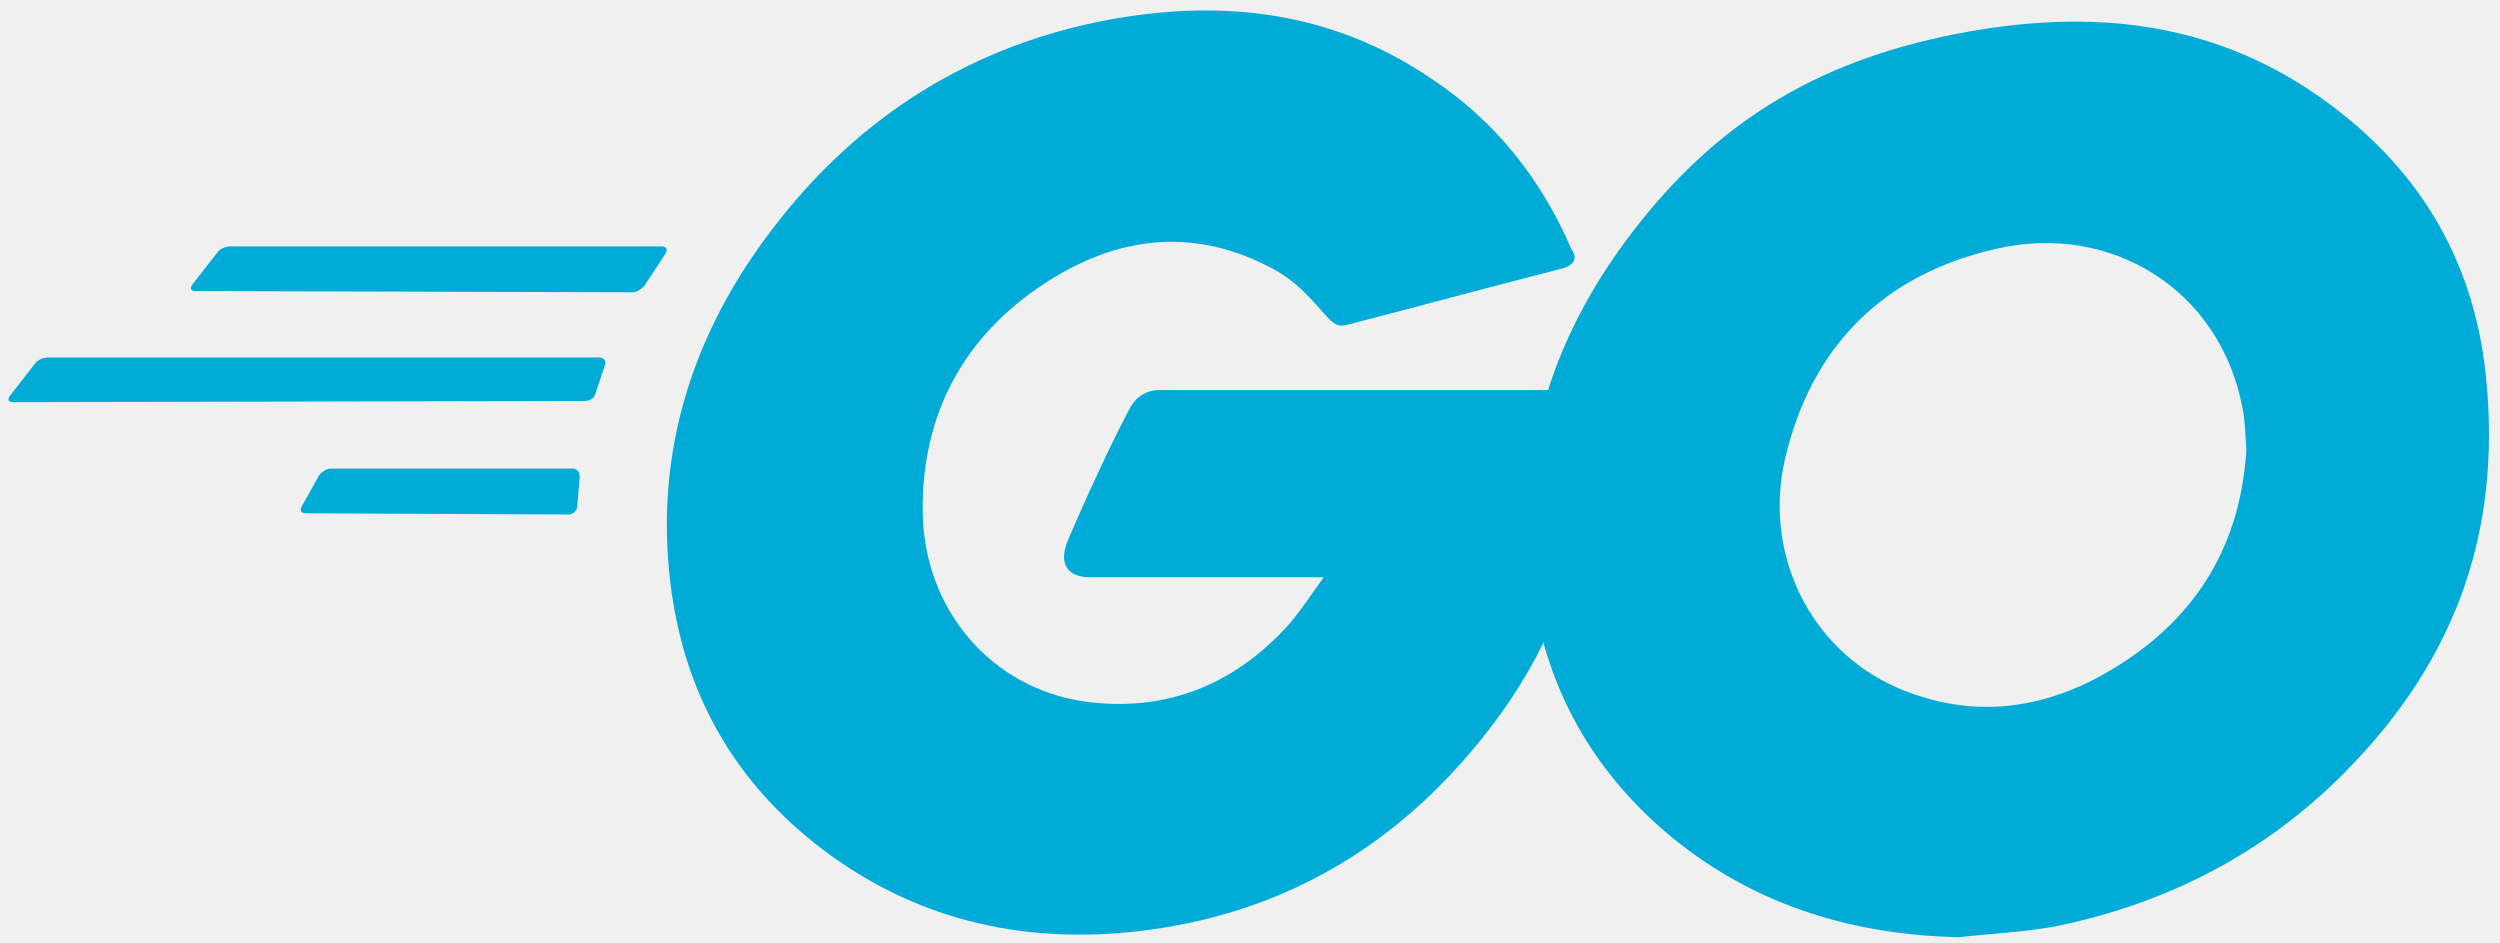
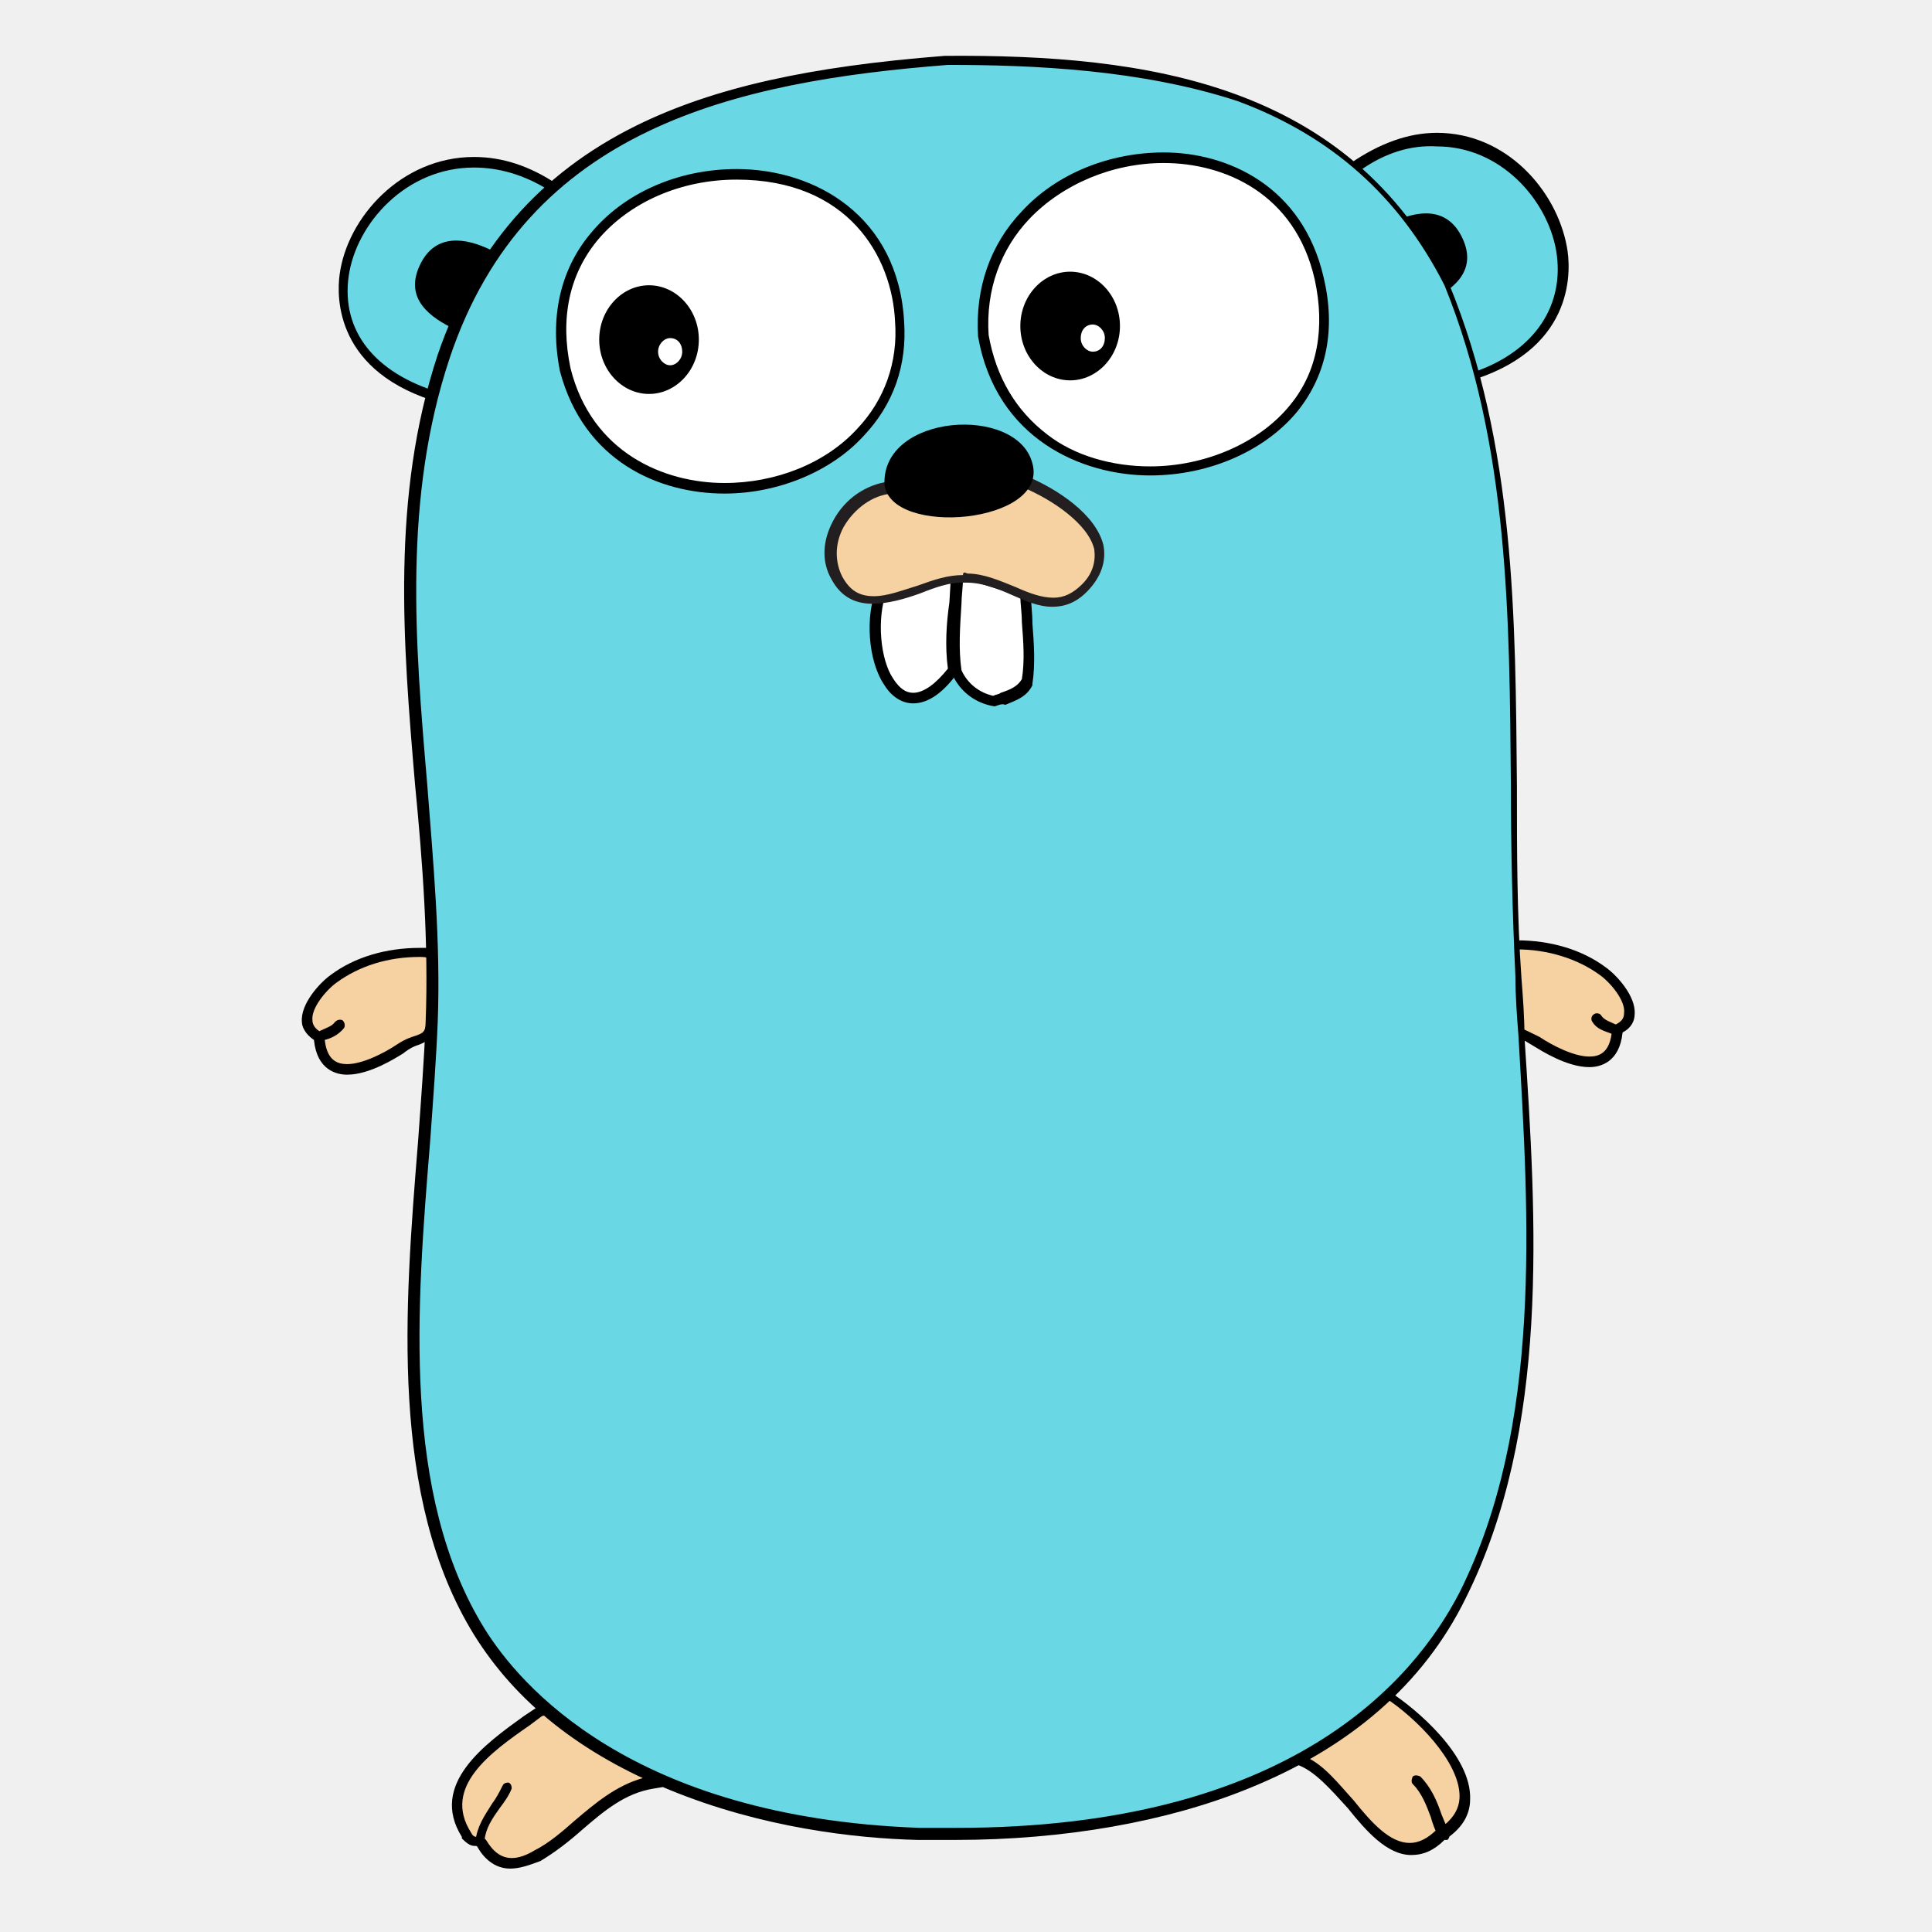
- <svg xmlns="http://www.w3.org/2000/svg" viewBox="0 0 207 78">
-   <g fill="#00acd7" fill-rule="evenodd">
-     <path d="m16.2 24.1c-.4 0-.5-.2-.3-.5l2.1-2.7c.2-.3.7-.5 1.1-.5h35.7c.4 0 .5.3.3.6l-1.7 2.6c-.2.3-.7.6-1 .6z" />
-     <path d="m1.1 33.3c-.4 0-.5-.2-.3-.5l2.1-2.7c.2-.3.7-.5 1.1-.5h45.6c.4 0 .6.3.5.6l-.8 2.4c-.1.4-.5.6-.9.6z" />
-     <path d="m25.3 42.5c-.4 0-.5-.3-.3-.6l1.4-2.5c.2-.3.6-.6 1-.6h20c.4 0 .6.3.6.7l-.2 2.4c0 .4-.4.7-.7.7z" />
-     <g transform="translate(55)">
-       <path d="m74.1 22.3c-6.3 1.6-10.6 2.8-16.8 4.4-1.5.4-1.6.5-2.9-1-1.5-1.7-2.6-2.8-4.7-3.8-6.3-3.1-12.4-2.2-18.1 1.5-6.8 4.4-10.3 10.9-10.2 19 .1 8 5.6 14.6 13.5 15.7 6.8.9 12.5-1.5 17-6.6.9-1.1 1.7-2.3 2.7-3.7-3.6 0-8.1 0-19.3 0-2.1 0-2.6-1.3-1.9-3 1.3-3.1 3.7-8.3 5.1-10.9.3-.6 1-1.6 2.5-1.6h36.4c-.2 2.7-.2 5.4-.6 8.1-1.1 7.2-3.8 13.8-8.2 19.6-7.2 9.5-16.6 15.4-28.5 17-9.8 1.3-18.9-.6-26.9-6.6-7.4-5.6-11.6-13-12.7-22.2-1.3-10.9 1.9-20.7 8.5-29.3 7.1-9.3 16.5-15.2 28-17.3 9.4-1.7 18.4-.6 26.5 4.9 5.3 3.5 9.1 8.3 11.6 14.1.6.9.2 1.4-1 1.7z" />
-       <path d="m107.2 77.6c-9.1-.2-17.4-2.8-24.4-8.8-5.9-5.1-9.6-11.6-10.8-19.3-1.8-11.3 1.3-21.3 8.1-30.2 7.3-9.6 16.1-14.6 28-16.7 10.2-1.8 19.8-.8 28.5 5.1 7.9 5.4 12.8 12.7 14.1 22.3 1.7 13.5-2.2 24.5-11.5 33.9-6.6 6.7-14.7 10.9-24 12.8-2.7.5-5.4.6-8 .9zm23.8-40.4c-.1-1.3-.1-2.3-.3-3.3-1.8-9.9-10.9-15.5-20.4-13.3-9.3 2.1-15.3 8-17.5 17.4-1.8 7.8 2 15.7 9.2 18.9 5.5 2.4 11 2.1 16.3-.6 7.9-4.1 12.2-10.5 12.7-19.1z" fill-rule="nonzero" />
-     </g>
-   </g>
+ <svg xmlns="http://www.w3.org/2000/svg" xmlns:xlink="http://www.w3.org/1999/xlink" viewBox="0 0 128 128">
+   <defs>
+     <path id="a" d="M18.8 1h90.5v126h-90.5z" />
+   </defs>
+   <clipPath id="b">
+     <use overflow="visible" xlink:href="#a" />
+   </clipPath>
+   <path fill="#F6D2A2" fill-rule="evenodd" d="M21.1 68.7c.2 3.5 3.7 1.9 5.3.8 1.5-1.1 2-.2 2.1-2.3.1-1.4.2-2.7.2-4.1-2.3-.2-4.8.3-6.7 1.7-.9.7-2.8 3-.9 3.9" clip-path="url(#b)" clip-rule="evenodd" />
+   <path d="M23 71.2c-.7 0-2-.3-2.2-2.3-.6-.4-.8-.9-.8-1.2-.1-1.2 1.2-2.6 1.9-3.1 1.6-1.2 3.7-1.8 5.9-1.8h1.3v.3c.1 1.1 0 2.2-.1 3.2 0 .3 0 .6-.1.9-.1 1.5-.4 1.7-1.1 2-.3.1-.6.2-1.1.6-.5.3-2.2 1.4-3.7 1.4zm4.8-7.8c-2.1 0-4 .6-5.5 1.7-.7.5-1.7 1.7-1.6 2.5 0 .3.2.6.6.8l.2.1v.2c.1 1.6.9 1.8 1.5 1.8 1 0 2.4-.7 3.3-1.3.6-.4 1-.5 1.3-.6.5-.2.6-.2.7-1.4 0-.3 0-.6.1-.9.1-.9.1-1.9.1-2.8-.3-.1-.5-.1-.7-.1z" clip-path="url(#b)" />
+   <path fill="#C6B198" fill-rule="evenodd" d="M21.1 68.7c.5-.2 1.1-.3 1.4-.8" clip-path="url(#b)" clip-rule="evenodd" />
+   <path d="M21.1 69c-.1 0-.3-.1-.3-.2-.1-.2 0-.4.2-.4.1 0 .2-.1.2-.1.4-.2.8-.3 1-.6.1-.1.3-.2.5-.1.1.1.2.3.1.5-.4.5-.9.7-1.3.8l-.2.1h-.2z" clip-path="url(#b)" />
+   <path fill="#6AD7E5" fill-rule="evenodd" d="M29.3 26.4c-13.6-3.8-3.5-21.1 7.4-14l-7.4 14z" clip-path="url(#b)" clip-rule="evenodd" />
+   <path d="M29.5 26.8l-.3-.1c-7-2-6.9-7-6.7-8.5.5-3.8 4.1-7.8 8.9-7.8 1.9 0 3.7.6 5.5 1.8l.3.2-7.7 14.4zm1.9-15.7c-4.5 0-7.8 3.7-8.3 7.2-.5 3.6 1.7 6.4 6 7.7l7.1-13.5c-1.5-.9-3.1-1.4-4.8-1.4z" clip-path="url(#b)" />
+   <path fill="#6AD7E5" fill-rule="evenodd" d="M89.6 11.1c10.7-7.5 20.5 9.5 8 13.8l-8-13.8z" clip-path="url(#b)" clip-rule="evenodd" />
+   <path d="M97.5 25.3l-8.3-14.3.3-.2c1.9-1.3 3.8-2 5.7-2 4.6 0 7.9 3.8 8.6 7.5.3 1.5.6 6.6-6 8.8l-.3.2zm-7.4-14l7.7 13.3c3.9-1.4 5.9-4.4 5.3-8-.6-3.4-3.7-6.9-7.9-6.9-1.7-.1-3.4.4-5.1 1.6z" clip-path="url(#b)" />
+   <path fill="#F6D2A2" fill-rule="evenodd" d="M92 112.3c2.7 1.7 7.7 6.8 3.6 9.3-3.9 3.6-6.1-4-9.6-5 1.5-2 3.4-3.9 6-4.3" clip-path="url(#b)" clip-rule="evenodd" />
+   <path d="M93.5 122.9c-1.6 0-3-1.6-4.2-3.1-1.1-1.2-2.2-2.5-3.4-2.9l-.5-.1.3-.4c1.2-1.7 3.2-3.9 6.2-4.4h.1l.1.1c1.7 1.1 5.4 4.2 5.3 7.1 0 1.1-.6 2-1.7 2.7-.7.7-1.4 1-2.2 1zm-7-6.5c1.2.5 2.2 1.8 3.2 2.9 1.2 1.5 2.4 2.8 3.7 2.8.6 0 1.2-.3 1.8-.9h.1c.9-.6 1.4-1.3 1.4-2.2 0-2.3-2.9-5.2-4.9-6.5-1.8.5-3.6 1.7-5.3 3.9zM95.6 121.9c-.1 0-.2-.1-.3-.2-.2-.4-.4-.9-.5-1.3-.3-.8-.6-1.6-1.2-2.2-.1-.1-.1-.3 0-.5.1-.1.3-.1.5 0 .7.7 1.1 1.6 1.4 2.5l.5 1.2c.1.2 0 .4-.1.5h-.3z" clip-path="url(#b)" />
+   <path fill="#F6D2A2" fill-rule="evenodd" d="M43.2 118.1c-3.2.5-5 3.4-7.7 4.9-2.5 1.5-3.5-.5-3.7-.9-.4-.2-.4.2-1-.4-2.3-3.7 2.4-6.4 4.9-8.2 3.5-.8 5.7 2.2 7.5 4.6" clip-path="url(#b)" clip-rule="evenodd" />
+   <path d="M33.8 123.8c-1.3 0-2-1.1-2.2-1.5h-.1c-.3 0-.5-.1-.9-.5v-.1c-2.2-3.5 1.6-6.2 4.1-8l.9-.6h.2c.4-.1.7-.1 1.1-.1 3 0 4.9 2.6 6.5 4.7l.5.7-.6.1c-1.9.3-3.3 1.5-4.7 2.7-.9.8-1.8 1.5-2.8 2.1-.8.3-1.4.5-2 .5zm-2.2-2.1c.1 0 .2 0 .4.1h.1l.1.1c.2.3.7 1.2 1.7 1.2.5 0 1-.2 1.5-.5 1-.5 1.9-1.3 2.7-2 1.3-1.1 2.7-2.3 4.5-2.8-1.5-2-3.3-4.2-5.8-4.2-.3 0-.6 0-.9.1l-.8.6c-2.6 1.8-5.8 4.1-3.9 7.1.1.2.2.3.4.3zM31.8 122.4c-.2 0-.4-.2-.3-.4.1-1 .6-1.7 1.1-2.5.3-.4.5-.8.7-1.2.1-.2.3-.2.4-.2.2.1.2.3.2.4-.2.5-.5.9-.8 1.3-.5.7-.9 1.3-1 2.1 0 .4-.1.5-.3.5z" clip-path="url(#b)" />
+   <path fill-rule="evenodd" d="M29.9 21.7c-1.8-.9-3.1-2.2-2-4.3 1-1.9 2.9-1.7 4.7-.8l-2.7 5.1zM94.8 19.9c1.8-.9 3.1-2.2 2-4.3-1-1.9-2.9-1.7-4.7-.8l2.7 5.1z" clip-path="url(#b)" clip-rule="evenodd" />
+   <path fill="#F6D2A2" fill-rule="evenodd" d="M107.1 68.2c-.2 3.5-3.7 1.9-5.3.8-1.5-1.1-2-.2-2.1-2.3-.1-1.4-.2-2.7-.2-4.1 2.3-.2 4.8.3 6.7 1.7 1 .8 2.8 3 .9 3.9" clip-path="url(#b)" clip-rule="evenodd" />
+   <path d="M105.3 70.7c-1.5 0-3.2-1.1-3.7-1.4-.5-.3-.8-.5-1.1-.6-.8-.3-1-.5-1.1-2 0-.3 0-.6-.1-.9-.1-1-.2-2.1-.1-3.2v-.3h1.3c2.2 0 4.3.6 5.9 1.8.7.5 2 1.9 1.9 3.1 0 .4-.2.9-.8 1.2-.2 2-1.5 2.3-2.2 2.3zm-5.5-7.7c0 .9 0 1.9.1 2.8 0 .3 0 .6.1.9.1 1.2.2 1.2.7 1.4.3.1.7.3 1.3.6.9.6 2.3 1.3 3.3 1.3.6 0 1.4-.2 1.5-1.8v-.2l.2-.1c.4-.2.6-.4.6-.8.1-.8-.9-2-1.6-2.5-1.5-1.1-3.5-1.7-5.5-1.7-.2.1-.4.1-.7.1z" clip-path="url(#b)" />
+   <path fill="#C6B198" fill-rule="evenodd" d="M107.1 68.2c-.5-.2-1.1-.3-1.4-.8" clip-path="url(#b)" clip-rule="evenodd" />
+   <path d="M107.1 68.6h-.1l-.2-.1c-.5-.2-1-.3-1.3-.8-.1-.1-.1-.4.1-.5.1-.1.4-.1.5.1.2.3.6.4 1 .6.1 0 .2.1.2.1.2.1.3.3.2.4-.1.1-.3.2-.4.2z" clip-path="url(#b)" />
+   <path fill="#6AD7E5" fill-rule="evenodd" d="M62.8 4c13.6 0 26.3 1.9 33 15 6 14.6 3.8 30.4 4.8 45.9.8 13.3 2.5 28.6-3.6 40.9-6.5 12.9-22.7 16.2-36 15.7-10.5-.4-23.1-3.8-29.1-13.4-6.9-11.2-3.7-27.9-3.2-40.4.6-14.8-4-29.7.9-44.1 4.9-15.1 18.5-18.5 33.2-19.6" clip-path="url(#b)" clip-rule="evenodd" />
+   <path d="M63.3 121.9h-2.5c-4.1-.1-10.3-.8-16.4-3.3-5.9-2.4-10.2-5.8-13-10.3-5.6-9.1-4.6-21.6-3.7-32.7.2-2.8.4-5.4.5-7.9.2-5.2-.2-10.6-.7-15.7-.8-9.4-1.6-19.1 1.5-28.5 2.4-7 6.7-12 13.2-15.2 5.1-2.5 11.4-3.9 20.4-4.6 13.4-.1 26.7 1.8 33.4 15.1 4.4 10.7 4.4 22.2 4.5 33.3 0 4.2 0 8.5.3 12.7.1 1.3.2 2.6.2 3.9.8 12.2 1.7 26-3.9 37.2-2.8 5.7-7.7 9.9-14.4 12.6-5.4 2.2-12.2 3.4-19.4 3.4zm-.5-117.6c-14.1 1.1-27.9 4.2-33 19.4-3.1 9.3-2.3 18.9-1.5 28.2.4 5.2.9 10.5.7 15.8-.1 2.5-.3 5.1-.5 7.9-.9 11-1.9 23.4 3.6 32.3 2.3 3.7 9.7 12.5 28.8 13.2h2.5c22.1 0 30.3-9.8 33.3-15.6 5.5-11 4.6-24.8 3.9-36.9-.1-1.3-.2-2.6-.2-3.9-.2-4.2-.3-8.5-.3-12.7-.1-11-.1-22.5-4.4-33.1-3-5.9-7.5-9.9-13.7-12.2-6.4-2.1-13.6-2.4-19.2-2.4z" clip-path="url(#b)" />
+   <path fill="#fff" fill-rule="evenodd" d="M65.2 22.2c2.4 14.2 25.6 10.4 22.3-3.9-3-12.8-23.1-9.2-22.3 3.9" clip-path="url(#b)" clip-rule="evenodd" />
+   <path d="M76.2 31.5c-4.5 0-10.2-2.4-11.4-9.2-.2-3.2.8-6.1 2.9-8.3 2.3-2.5 5.8-3.9 9.4-3.9 4.2 0 9.2 2.2 10.6 8.3.8 3.4.2 6.4-1.7 8.8-2.1 2.6-5.8 4.3-9.8 4.3zm-10.7-9.3c.5 2.8 1.8 5 3.9 6.6 1.8 1.4 4.3 2.1 6.8 2.1 3.7 0 7.3-1.6 9.3-4.1 1.8-2.2 2.3-5.1 1.6-8.3-1.3-5.7-6-7.7-10-7.7-3.4 0-6.7 1.4-8.9 3.7-1.9 2-2.9 4.7-2.7 7.7z" clip-path="url(#b)" />
+   <path fill="#fff" fill-rule="evenodd" d="M37.5 24.5c3.2 12.3 22.9 9.2 22.2-3.2-.9-14.8-25.3-12-22.2 3.2" clip-path="url(#b)" clip-rule="evenodd" />
+   <path d="M48 32.7c-4.3 0-9.3-2.1-10.9-8.1-.7-3.5 0-6.7 2-9.1 2.2-2.7 5.8-4.3 9.7-4.3 5.2 0 10.7 3.1 11.1 10.1.2 2.9-.7 5.5-2.7 7.6-2.1 2.3-5.6 3.8-9.2 3.8zm.8-20.8c-3.7 0-7.1 1.5-9.2 4-1.9 2.3-2.5 5.2-1.8 8.5 1.4 5.6 6.2 7.6 10.2 7.6 3.4 0 6.7-1.3 8.8-3.6 1.8-1.9 2.7-4.4 2.5-7.1-.2-4.3-3.1-9.4-10.5-9.4z" clip-path="url(#b)" />
+   <path fill="#fff" fill-rule="evenodd" d="M68 39.2c0 1.8.4 3.9.1 5.9-.5.9-1.4 1-2.2 1.3-1.1-.2-2-.9-2.5-1.9-.3-2.2.1-4.4.2-6.6l4.4 1.3z" clip-path="url(#b)" clip-rule="evenodd" />
+   <path d="M65.9 46.8c-1.3-.2-2.3-1-2.8-2.1-.2-1.6-.1-3.1 0-4.6.1-.7.1-1.4.1-2.1v-.4l5.1 1.6v.2c0 .6.1 1.2.1 1.9.1 1.3.2 2.7 0 4v.1c-.4.8-1.1 1-1.8 1.3-.2-.1-.4 0-.7.1zm-2.2-2.4c.4.9 1.2 1.5 2.1 1.7.2-.1.4-.1.5-.2.6-.2 1.1-.4 1.4-.9.2-1.2.1-2.5 0-3.8 0-.6-.1-1.2-.1-1.7l-3.8-1.2c0 .6-.1 1.2-.1 1.7-.1 1.6-.2 3 0 4.4z" clip-path="url(#b)" />
+   <path fill-rule="evenodd" d="M46.3 22.5c0 2-1.5 3.6-3.3 3.6-1.8 0-3.3-1.6-3.3-3.6s1.5-3.6 3.3-3.6c1.8 0 3.3 1.6 3.3 3.6" clip-path="url(#b)" clip-rule="evenodd" />
+   <path fill="#fff" fill-rule="evenodd" d="M45.2 23.3c0 .5-.4.9-.8.9s-.8-.4-.8-.9.4-.9.8-.9c.5 0 .8.4.8.9" clip-path="url(#b)" clip-rule="evenodd" />
+   <path fill-rule="evenodd" d="M74.2 21.6c0 2-1.5 3.6-3.3 3.6-1.8 0-3.3-1.6-3.3-3.6s1.5-3.6 3.3-3.6c1.8 0 3.3 1.6 3.3 3.6" clip-path="url(#b)" clip-rule="evenodd" />
+   <path fill="#fff" fill-rule="evenodd" d="M73.2 22.4c0 .5-.3.9-.8.9-.4 0-.8-.4-.8-.9s.3-.9.8-.9c.4 0 .8.4.8.9M58.4 39c-1.5 3.5.8 10.6 4.8 5.4-.3-2.2.1-4.4.2-6.6l-5 1.2z" clip-path="url(#b)" clip-rule="evenodd" />
+   <path d="M60.5 46.6c-.7 0-1.4-.4-1.9-1.2-1.1-1.6-1.3-4.6-.5-6.5l.1-.2 5.5-1.4v.4l-.1 2.2c-.1 1.5-.2 2.9 0 4.4v.1l-.1.1c-1 1.4-2 2.1-3 2.1zm-1.8-7.3c-.6 1.7-.4 4.4.5 5.7.4.6.8.9 1.3.9.7 0 1.5-.6 2.3-1.6-.2-1.5-.1-3 .1-4.4l.1-1.7-4.3 1.1z" clip-path="url(#b)" />
+   <path fill="#F6D2A2" fill-rule="evenodd" d="M58.9 32.2c-2.7.2-4.9 3.5-3.5 6 1.9 3.4 6-.3 8.6 0 3 .1 5.4 3.2 7.8.6 2.7-2.9-1.2-5.7-4.1-7l-8.8.4z" clip-path="url(#b)" clip-rule="evenodd" />
+   <path fill="#231F20" d="M69.7 40.2c-.9 0-1.8-.4-2.7-.8-.9-.4-1.9-.8-3-.8h-.3c-.8 0-1.7.3-2.7.7-1.1.4-2.2.7-3.2.7-1.2 0-2.1-.5-2.7-1.6-.7-1.2-.6-2.6.1-3.9.8-1.5 2.2-2.4 3.7-2.6l8.9-.4h.1c2.2.9 4.7 2.6 5.2 4.6.2 1-.1 2-.9 2.9-.8.9-1.6 1.2-2.5 1.2zm-5.6-2.2c1.1 0 2.2.5 3.2.9.9.4 1.7.7 2.5.7.7 0 1.3-.3 1.9-.9.7-.7.9-1.5.8-2.3-.4-1.7-2.8-3.3-4.7-4.1l-8.7.4c-1.3.1-2.5 1-3.2 2.2-.6 1.1-.6 2.3-.1 3.3.5.9 1.1 1.3 2.1 1.3.9 0 1.9-.4 2.9-.7 1.1-.4 2-.7 3-.7 0-.2.1-.2.3-.1z" clip-path="url(#b)" />
+   <path fill-rule="evenodd" d="M58.6 32.1c-.2-4.7 8.8-5.3 9.8-1.4 1.1 4-9.4 4.9-9.8 1.4" clip-path="url(#b)" clip-rule="evenodd" />
</svg>
